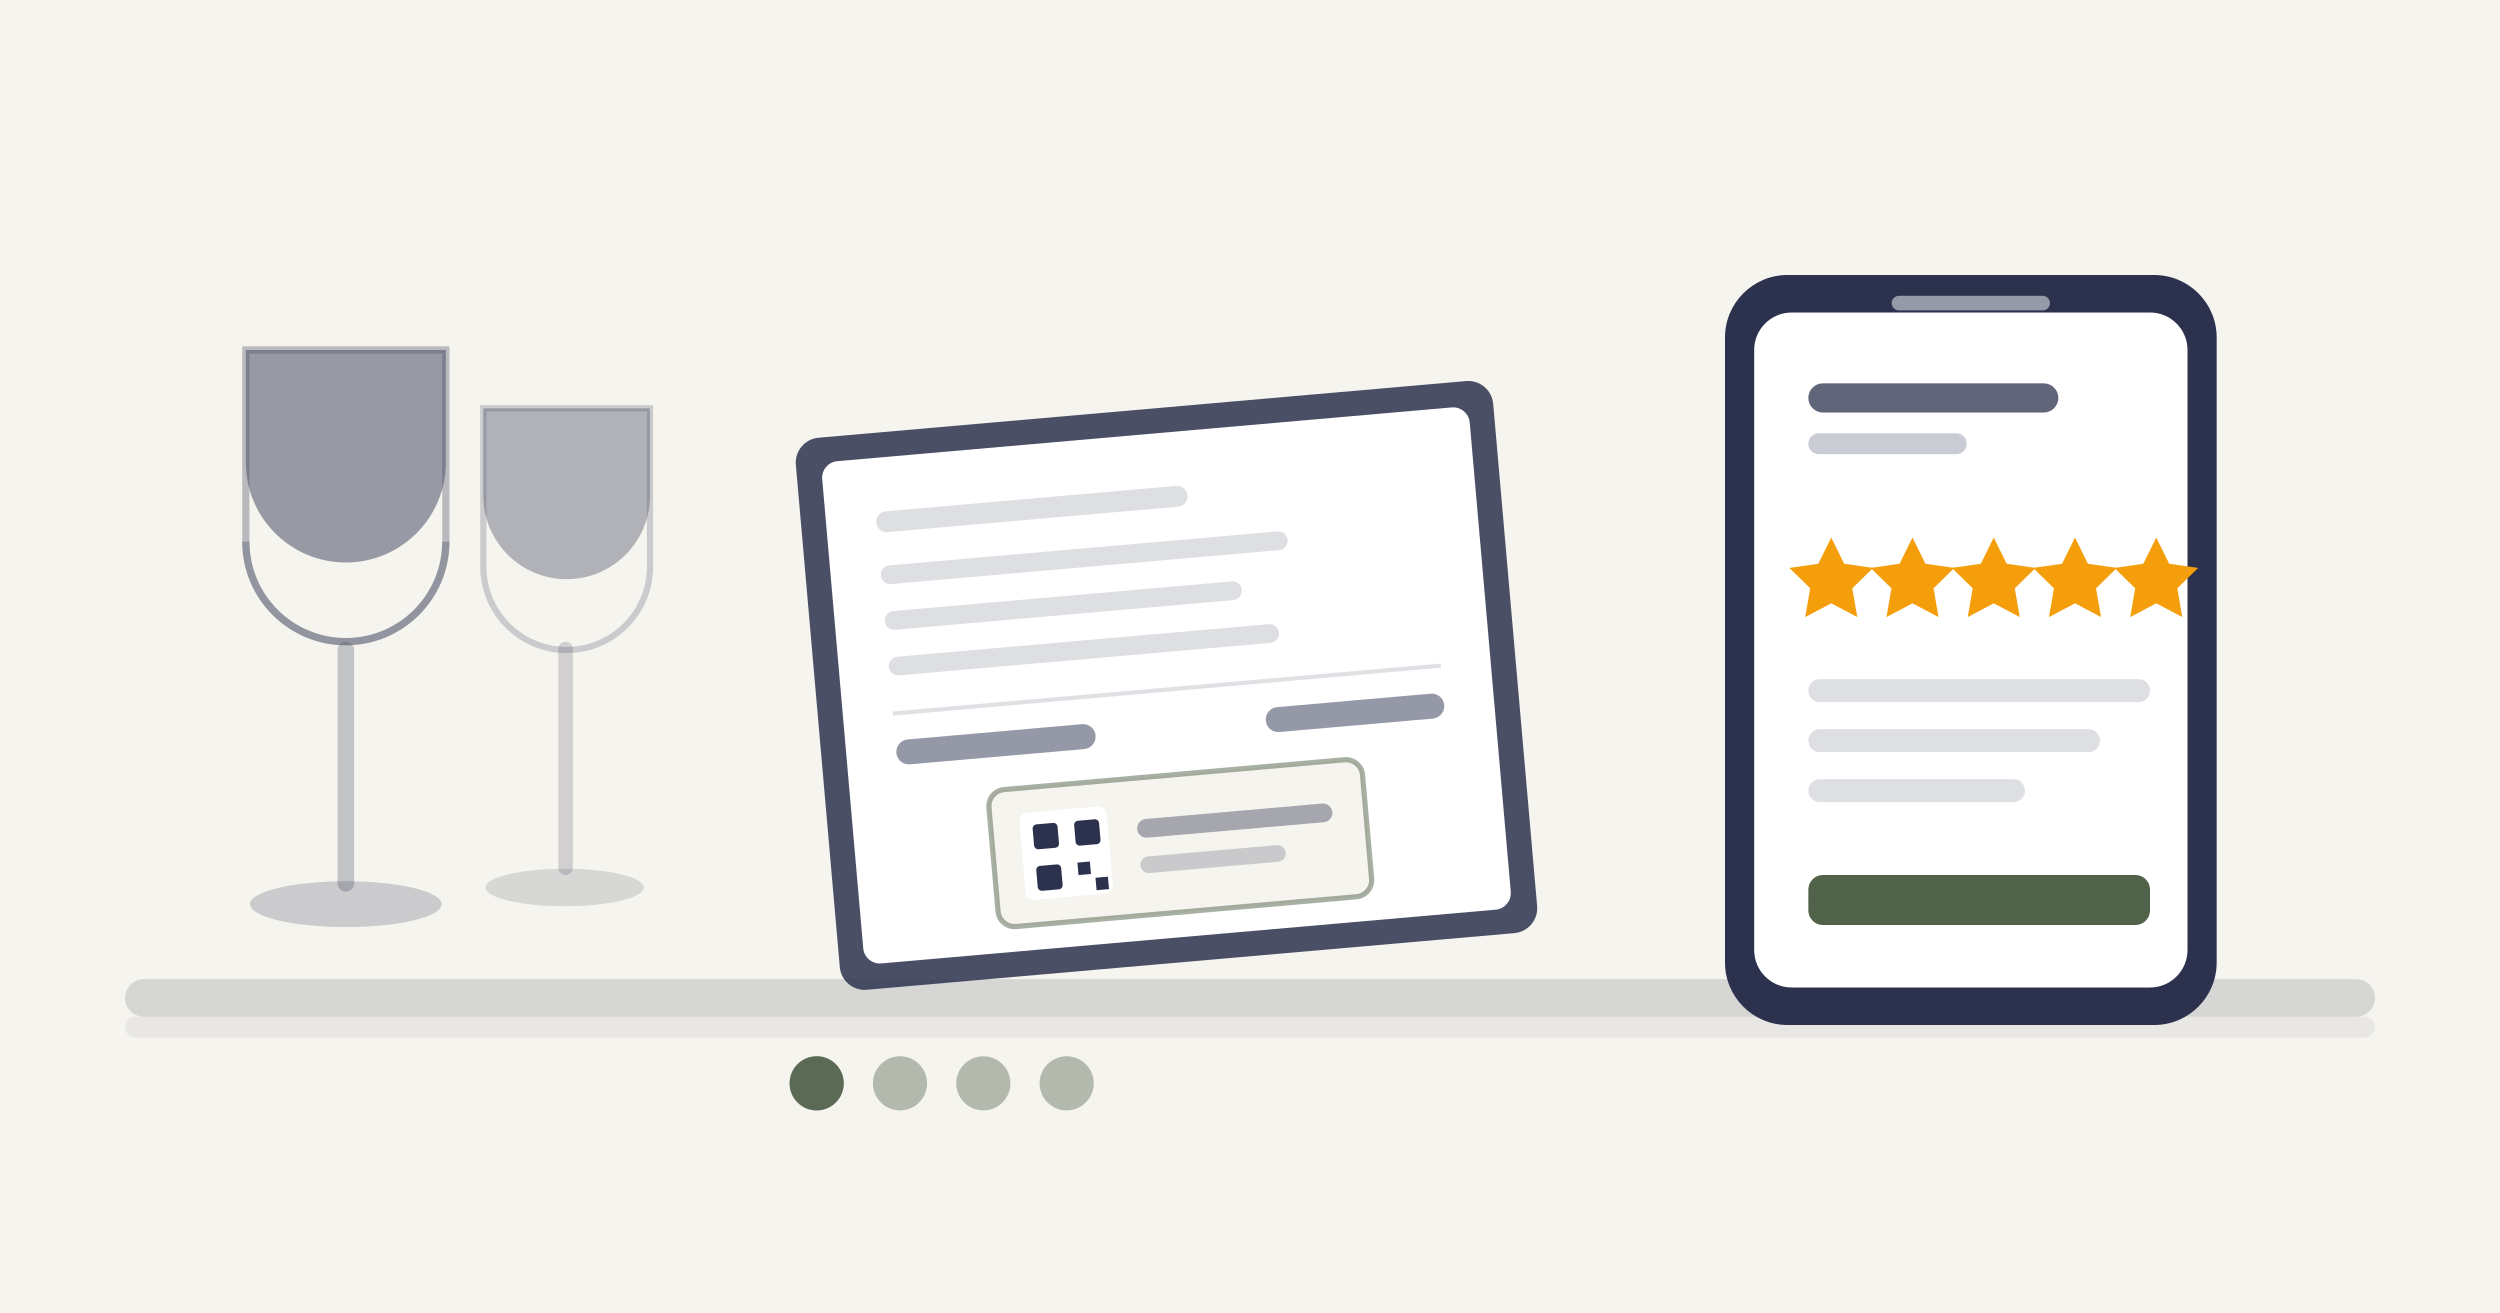
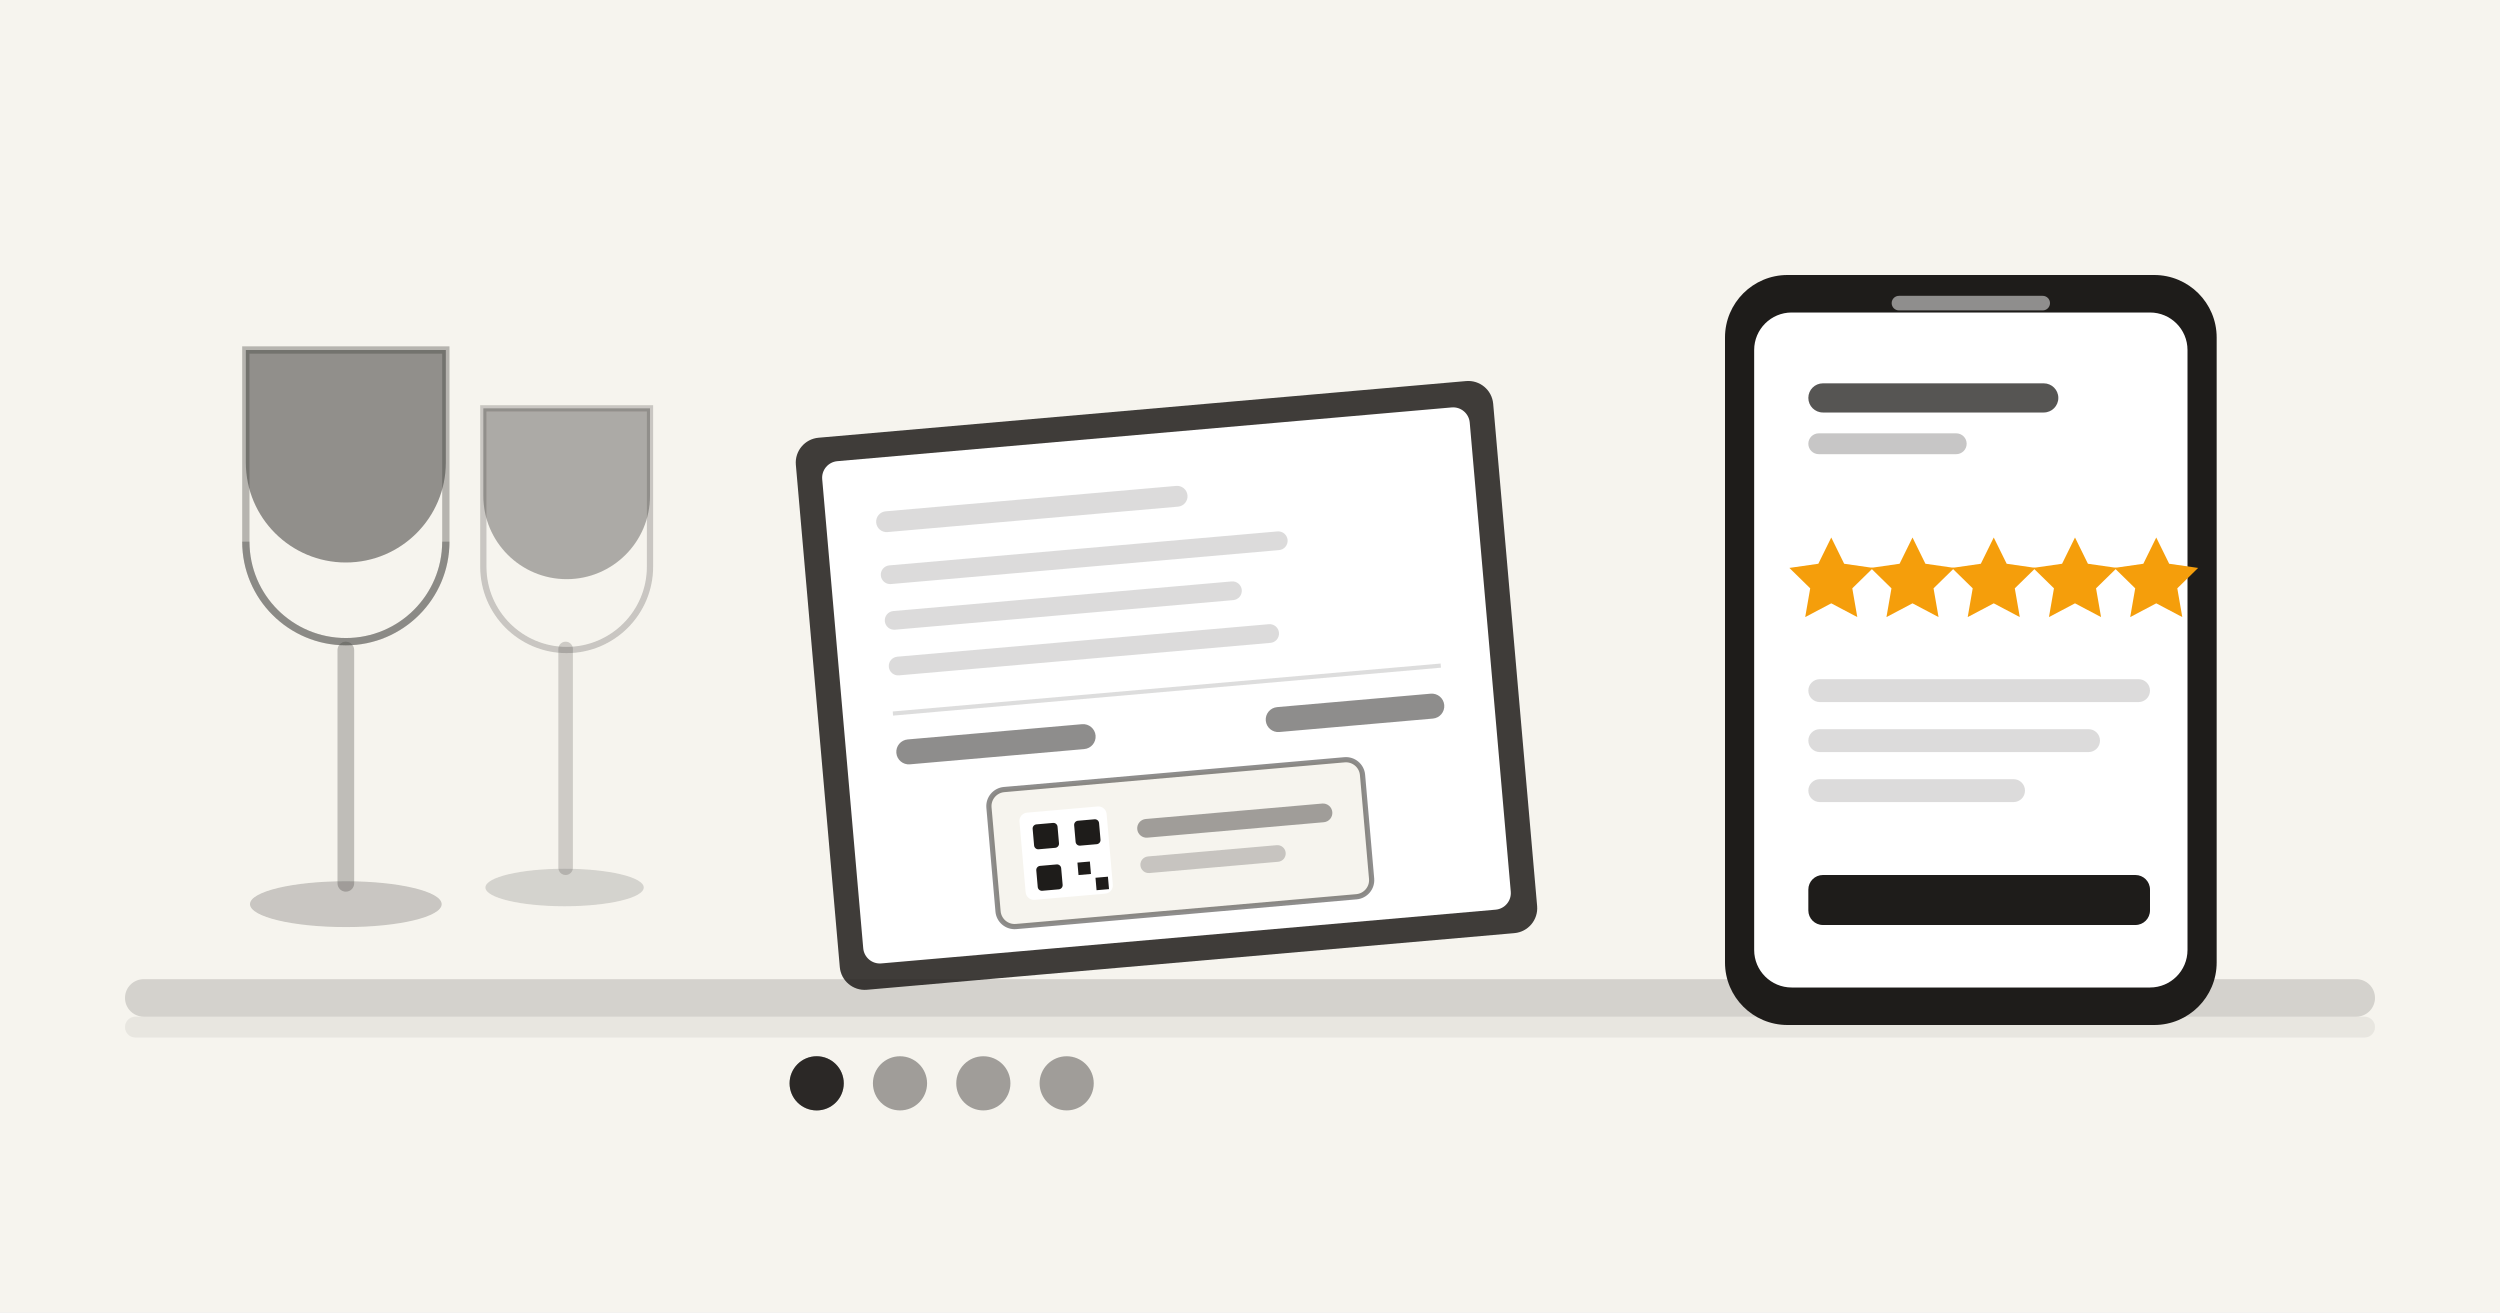
<svg xmlns="http://www.w3.org/2000/svg" viewBox="0 0 1200 630" width="1200" height="630" role="img" aria-label="Regningsmappe på et restaurantbord med et lille kort med QR-kode, ved siden af to vinglas og en telefon med stjernebedømmelse">
  <rect width="1200" height="630" fill="#f6f4ee" />
-   <rect x="60" y="470" width="1080" height="18" rx="9" fill="#2c324e" opacity="0.16" />
-   <rect x="60" y="488" width="1080" height="10" rx="5" fill="#2c324e" opacity="0.07" />
+   <rect x="60" y="470" width="1080" height="18" rx="9" fill="#1e1c1a" opacity="0.16" />
+   <rect x="60" y="488" width="1080" height="10" rx="5" fill="#1e1c1a" opacity="0.07" />
  <g opacity="0.85">
-     <path d="M118 168 h96 v54 a48 48 0 0 1 -96 0 z" fill="#2c324e" opacity="0.55" />
-     <path d="M118 168 h96 v92 a48 48 0 0 1 -96 0 z" fill="none" stroke="#2c324e" stroke-width="3.5" opacity="0.35" />
-     <rect x="162" y="308" width="8" height="120" rx="4" fill="#2c324e" opacity="0.3" />
-     <ellipse cx="166" cy="434" rx="46" ry="11" fill="#2c324e" opacity="0.25" />
-     <path d="M118 260 a48 48 0 0 0 96 0" fill="none" stroke="#2c324e" stroke-width="3.5" opacity="0.35" />
-     <path d="M232 196 h80 v42 a40 40 0 0 1 -80 0 z" fill="#2c324e" opacity="0.4" />
-     <path d="M232 196 h80 v76 a40 40 0 0 1 -80 0 z" fill="none" stroke="#2c324e" stroke-width="3" opacity="0.25" />
-     <rect x="268" y="308" width="7" height="112" rx="3.5" fill="#2c324e" opacity="0.22" />
-     <ellipse cx="271" cy="426" rx="38" ry="9" fill="#2c324e" opacity="0.18" />
+     <path d="M118 168 h96 v54 a48 48 0 0 1 -96 0 z" fill="#1e1c1a" opacity="0.55" />
+     <path d="M118 168 h96 v92 a48 48 0 0 1 -96 0 z" fill="none" stroke="#1e1c1a" stroke-width="3.5" opacity="0.35" />
+     <rect x="162" y="308" width="8" height="120" rx="4" fill="#1e1c1a" opacity="0.3" />
+     <ellipse cx="166" cy="434" rx="46" ry="11" fill="#1e1c1a" opacity="0.25" />
+     <path d="M118 260 a48 48 0 0 0 96 0" fill="none" stroke="#1e1c1a" stroke-width="3.5" opacity="0.35" />
+     <path d="M232 196 h80 v42 a40 40 0 0 1 -80 0 z" fill="#1e1c1a" opacity="0.4" />
+     <path d="M232 196 h80 v76 a40 40 0 0 1 -80 0 z" fill="none" stroke="#1e1c1a" stroke-width="3" opacity="0.25" />
+     <rect x="268" y="308" width="7" height="112" rx="3.5" fill="#1e1c1a" opacity="0.22" />
+     <ellipse cx="271" cy="426" rx="38" ry="9" fill="#1e1c1a" opacity="0.18" />
  </g>
  <g transform="rotate(-5 560 330)">
-     <rect x="392" y="196" width="336" height="266" rx="12" fill="#2c324e" opacity="0.85" />
+     <rect x="392" y="196" width="336" height="266" rx="12" fill="#1e1c1a" opacity="0.85" />
    <rect x="404" y="208" width="312" height="242" rx="8" fill="#ffffff" />
-     <g fill="#2c324e" opacity="0.16">
+     <g fill="#1e1c1a" opacity="0.16">
      <rect x="428" y="234" width="150" height="10" rx="5" />
      <rect x="428" y="260" width="196" height="9" rx="4.5" />
      <rect x="428" y="282" width="172" height="9" rx="4.5" />
      <rect x="428" y="304" width="188" height="9" rx="4.5" />
    </g>
-     <rect x="428" y="330" width="264" height="2" fill="#2c324e" opacity="0.15" />
-     <rect x="428" y="344" width="96" height="12" rx="6" fill="#2c324e" opacity="0.5" />
-     <rect x="606" y="344" width="86" height="12" rx="6" fill="#2c324e" opacity="0.5" />
+     <rect x="428" y="330" width="264" height="2" fill="#1e1c1a" opacity="0.15" />
+     <rect x="428" y="344" width="96" height="12" rx="6" fill="#1e1c1a" opacity="0.5" />
+     <rect x="606" y="344" width="86" height="12" rx="6" fill="#1e1c1a" opacity="0.5" />
    <g>
      <rect x="470" y="372" width="180" height="66" rx="8" fill="#f6f4ee" />
-       <rect x="470" y="372" width="180" height="66" rx="8" fill="none" stroke="#51624a" stroke-width="2.5" opacity="0.5" />
-       <g fill="#2c324e">
+       <rect x="470" y="372" width="180" height="66" rx="8" fill="none" stroke="#1e1c1a" stroke-width="2.5" opacity="0.5" />
+       <g fill="#1e1c1a">
        <rect x="484" y="384" width="42" height="42" rx="4" fill="#ffffff" />
        <rect x="490" y="390" width="12" height="12" rx="2" />
        <rect x="510" y="390" width="12" height="12" rx="2" />
        <rect x="490" y="410" width="12" height="12" rx="2" />
        <rect x="510" y="410" width="6" height="6" />
        <rect x="518" y="418" width="6" height="6" />
      </g>
-       <rect x="540" y="392" width="94" height="9" rx="4.5" fill="#2c324e" opacity="0.4" />
-       <rect x="540" y="410" width="70" height="8" rx="4" fill="#2c324e" opacity="0.22" />
+       <rect x="540" y="392" width="94" height="9" rx="4.5" fill="#1e1c1a" opacity="0.4" />
+       <rect x="540" y="410" width="70" height="8" rx="4" fill="#1e1c1a" opacity="0.22" />
    </g>
  </g>
  <g>
-     <rect x="828" y="132" width="236" height="360" rx="30" fill="#2c324e" />
+     <rect x="828" y="132" width="236" height="360" rx="30" fill="#1e1c1a" />
    <rect x="842" y="150" width="208" height="324" rx="18" fill="#ffffff" />
    <rect x="908" y="142" width="76" height="7" rx="3.5" fill="#ffffff" opacity="0.5" />
-     <rect x="868" y="184" width="120" height="14" rx="7" fill="#2c324e" opacity="0.75" />
-     <rect x="868" y="208" width="76" height="10" rx="5" fill="#2c324e" opacity="0.25" />
+     <rect x="868" y="184" width="120" height="14" rx="7" fill="#1e1c1a" opacity="0.75" />
+     <rect x="868" y="208" width="76" height="10" rx="5" fill="#1e1c1a" opacity="0.25" />
    <g fill="#f59e0b">
      <path d="M879 258 l6.2 12.6 13.9 2 -10 9.8 2.4 13.8 -12.5 -6.6 -12.5 6.6 2.4 -13.8 -10 -9.8 13.9 -2 z" />
      <path d="M918 258 l6.2 12.6 13.9 2 -10 9.8 2.4 13.8 -12.5 -6.6 -12.5 6.6 2.4 -13.8 -10 -9.8 13.9 -2 z" />
      <path d="M957 258 l6.2 12.6 13.9 2 -10 9.8 2.4 13.8 -12.5 -6.6 -12.5 6.6 2.4 -13.8 -10 -9.8 13.9 -2 z" />
      <path d="M996 258 l6.2 12.6 13.9 2 -10 9.8 2.4 13.8 -12.5 -6.6 -12.5 6.6 2.4 -13.8 -10 -9.8 13.9 -2 z" />
      <path d="M1035 258 l6.2 12.6 13.9 2 -10 9.8 2.4 13.8 -12.5 -6.6 -12.5 6.6 2.4 -13.8 -10 -9.8 13.9 -2 z" />
    </g>
-     <rect x="868" y="326" width="164" height="11" rx="5.5" fill="#2c324e" opacity="0.16" />
-     <rect x="868" y="350" width="140" height="11" rx="5.5" fill="#2c324e" opacity="0.16" />
-     <rect x="868" y="374" width="104" height="11" rx="5.5" fill="#2c324e" opacity="0.16" />
-     <rect x="868" y="420" width="164" height="24" rx="7" fill="#51624a" />
+     <rect x="868" y="326" width="164" height="11" rx="5.5" fill="#1e1c1a" opacity="0.16" />
+     <rect x="868" y="350" width="140" height="11" rx="5.5" fill="#1e1c1a" opacity="0.16" />
+     <rect x="868" y="374" width="104" height="11" rx="5.5" fill="#1e1c1a" opacity="0.16" />
+     <rect x="868" y="420" width="164" height="24" rx="7" fill="#1e1c1a" />
  </g>
-   <g fill="#51624a" opacity="0.4" transform="translate(392 520)">
+   <g fill="#1e1c1a" opacity="0.4" transform="translate(392 520)">
    <circle cx="0" cy="0" r="13" />
    <circle cx="40" cy="0" r="13" />
    <circle cx="80" cy="0" r="13" />
    <circle cx="120" cy="0" r="13" />
  </g>
-   <g fill="#51624a" opacity="0.9" transform="translate(392 520)">
+   <g fill="#1e1c1a" opacity="0.9" transform="translate(392 520)">
    <circle cx="0" cy="0" r="13" />
  </g>
</svg>
